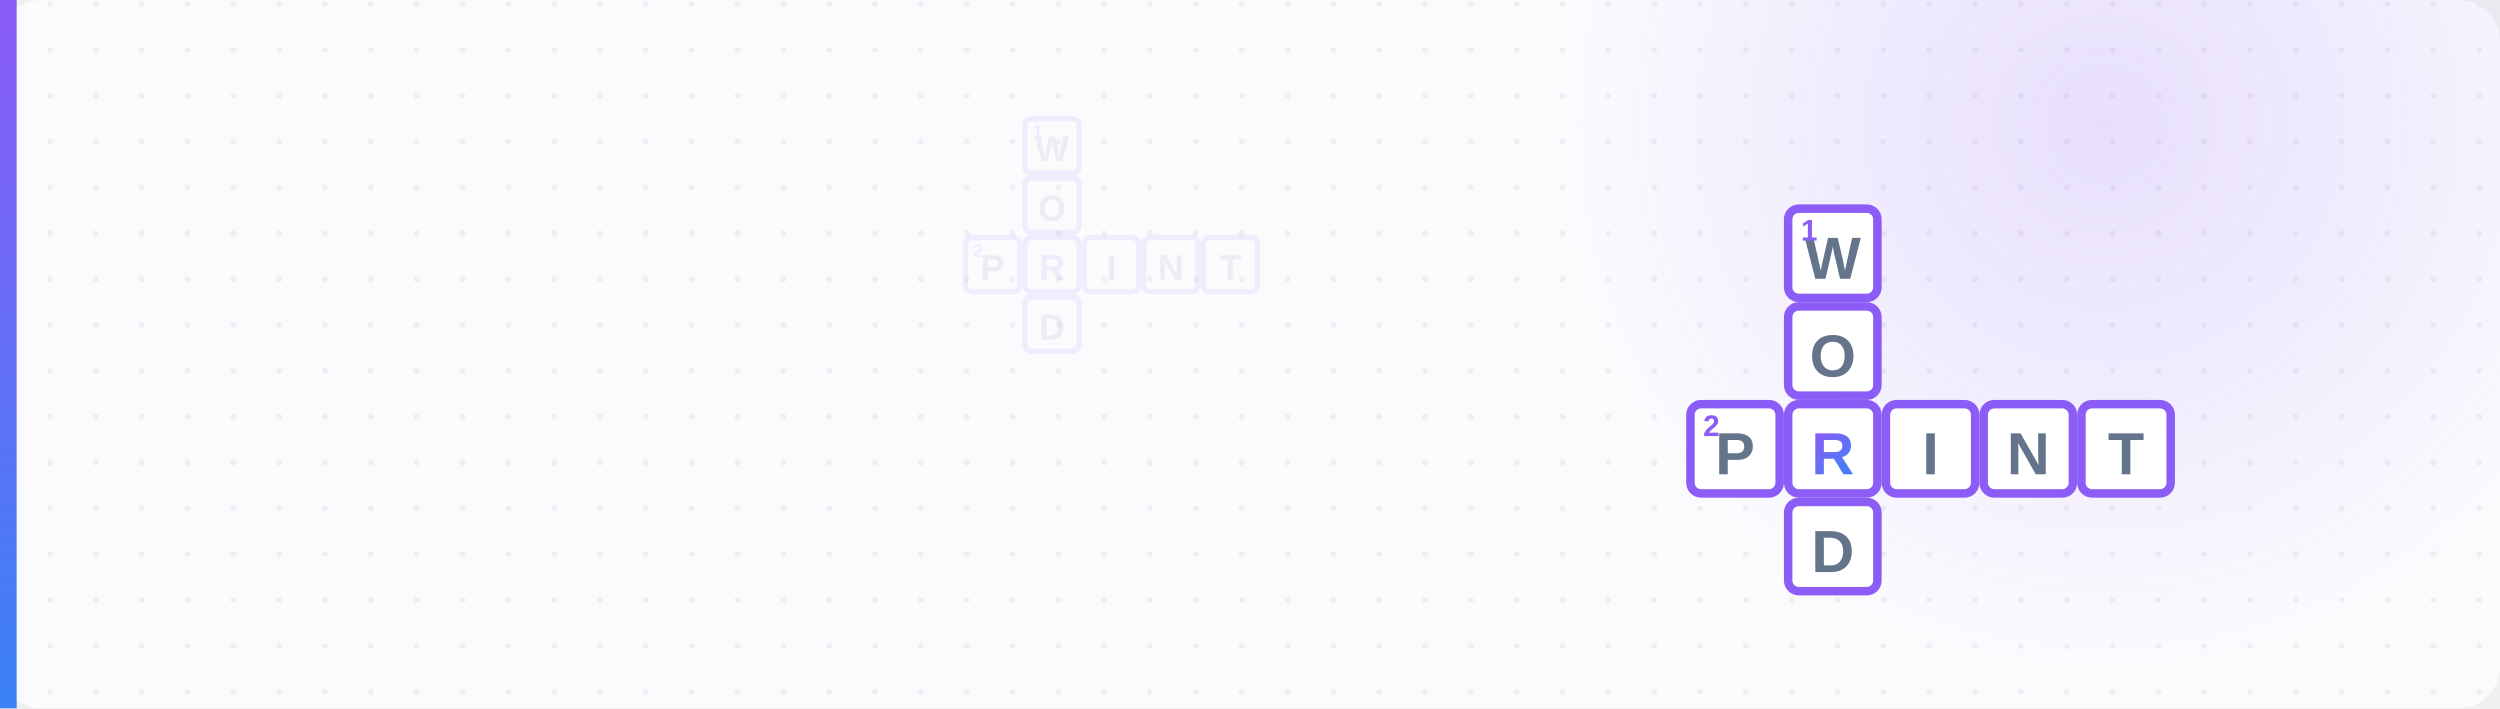
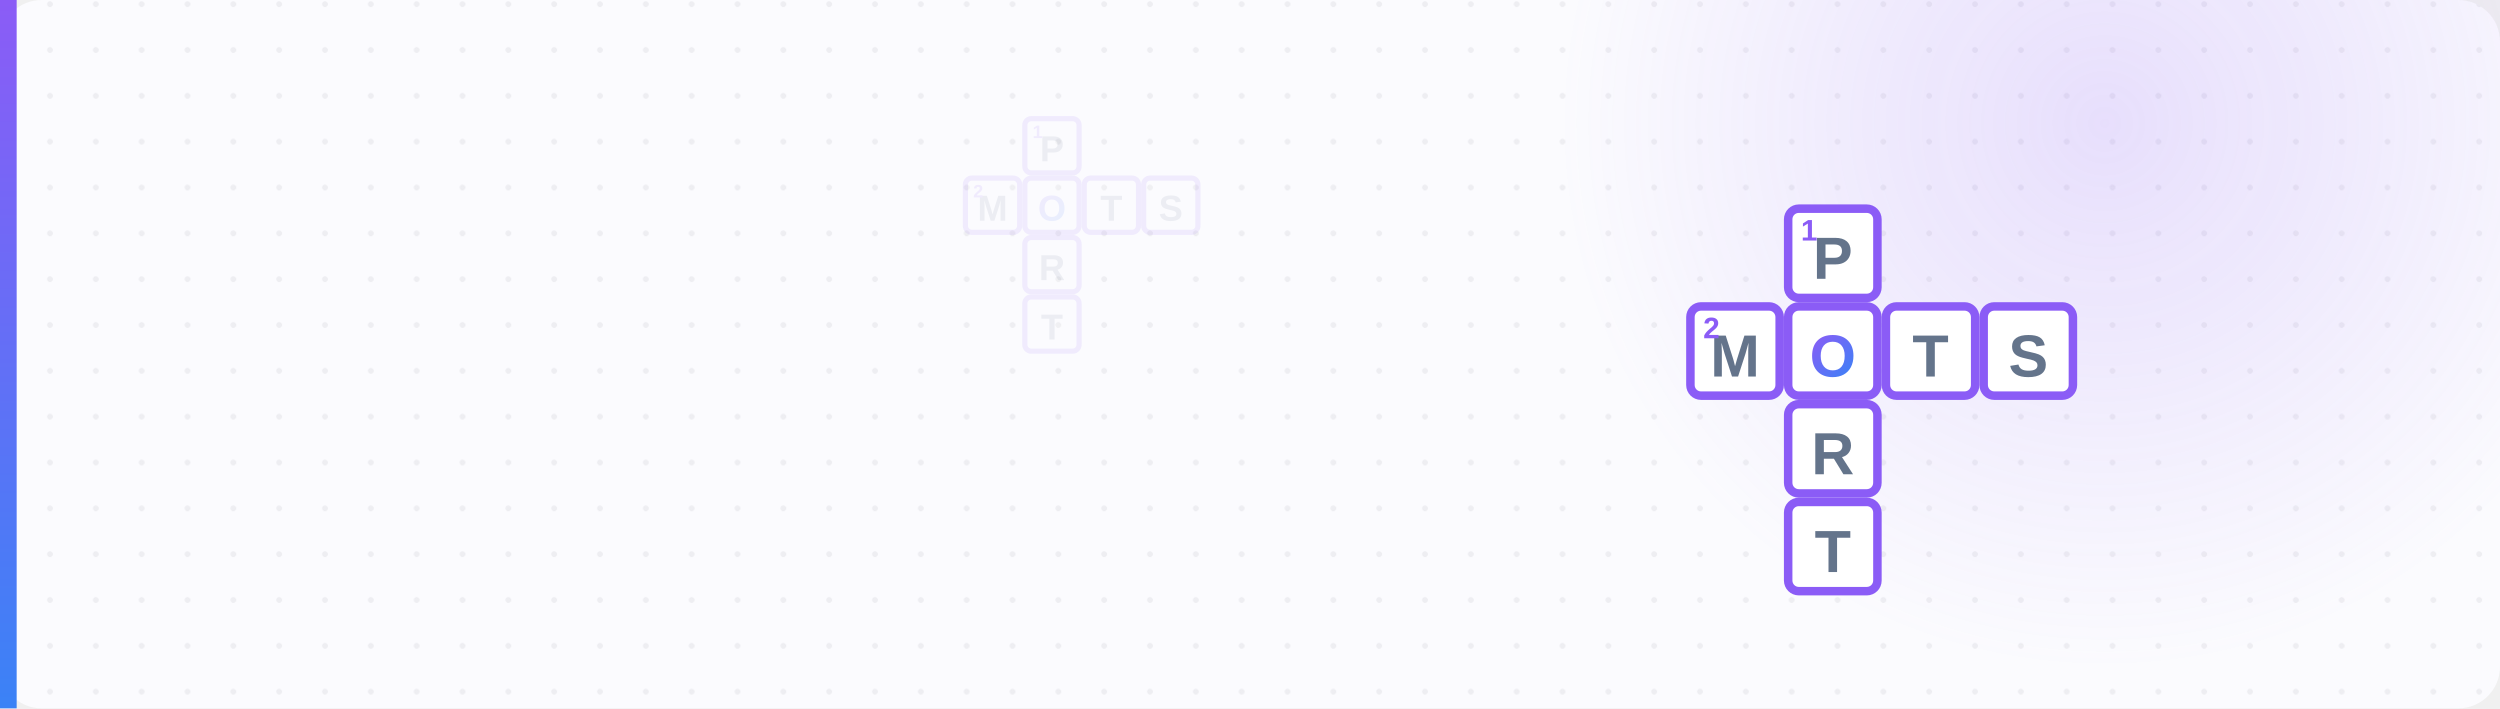
<svg xmlns="http://www.w3.org/2000/svg" viewBox="0 0 1200 340" width="1200" height="340" role="img">
  <defs>
    <linearGradient id="ghfrimprim" x1="0" y1="0" x2="1" y2="1">
      <stop offset="0" stop-color="#8b5cf6" />
      <stop offset="1" stop-color="#3b82f6" />
    </linearGradient>
    <linearGradient id="gvhfrimprim" x1="0" y1="0" x2="0" y2="1">
      <stop offset="0" stop-color="#8b5cf6" />
      <stop offset="1" stop-color="#3b82f6" />
    </linearGradient>
    <radialGradient id="glowhfrimprim" cx="0.5" cy="0.5" r="0.5">
      <stop offset="0" stop-color="#8b5cf6" stop-opacity="0.18" />
      <stop offset="1" stop-color="#8b5cf6" stop-opacity="0" />
    </radialGradient>
    <pattern id="dotshfrimprim" width="22" height="22" patternUnits="userSpaceOnUse">
      <circle cx="2" cy="2" r="1.4" fill="#1a1a2e" opacity="0.06" />
    </pattern>
  </defs>
  <rect width="1200" height="340" rx="20" fill="#FBFBFE" />
  <rect width="1200" height="340" rx="20" fill="url(#dotshfrimprim)" />
  <circle cx="1010" cy="60" r="260" fill="url(#glowhfrimprim)" />
  <rect x="0" y="0" width="8" height="340" fill="url(#gvhfrimprim)" />
  <g transform="translate(740 -10) scale(1.02)">
-     <rect x="70" y="200" width="42" height="42" rx="5" fill="#fff" stroke="#8b5cf6" stroke-width="4" />
-     <text x="91.0" y="233" font-family="Liberation Sans, DejaVu Sans, sans-serif" font-size="28" font-weight="600" fill="#64748b" text-anchor="middle">P</text>
+     <rect x="70" y="154" width="42" height="42" rx="5" fill="#fff" stroke="#8b5cf6" stroke-width="4" />
+     <text x="91.0" y="187" font-family="Liberation Sans, DejaVu Sans, sans-serif" font-size="28" font-weight="600" fill="#64748b" text-anchor="middle">M</text>
+     <rect x="116" y="154" width="42" height="42" rx="5" fill="#fff" stroke="#8b5cf6" stroke-width="4" />
+     <text x="137.0" y="187" font-family="Liberation Sans, DejaVu Sans, sans-serif" font-size="28" font-weight="800" fill="url(#ghfrimprim)" text-anchor="middle">O</text>
+     <rect x="162" y="154" width="42" height="42" rx="5" fill="#fff" stroke="#8b5cf6" stroke-width="4" />
+     <text x="183.0" y="187" font-family="Liberation Sans, DejaVu Sans, sans-serif" font-size="28" font-weight="600" fill="#64748b" text-anchor="middle">T</text>
+     <rect x="208" y="154" width="42" height="42" rx="5" fill="#fff" stroke="#8b5cf6" stroke-width="4" />
+     <text x="229.0" y="187" font-family="Liberation Sans, DejaVu Sans, sans-serif" font-size="28" font-weight="600" fill="#64748b" text-anchor="middle">S</text>
+     <rect x="116" y="108" width="42" height="42" rx="5" fill="#fff" stroke="#8b5cf6" stroke-width="4" />
+     <text x="137.0" y="141" font-family="Liberation Sans, DejaVu Sans, sans-serif" font-size="28" font-weight="600" fill="#64748b" text-anchor="middle">P</text>
    <rect x="116" y="200" width="42" height="42" rx="5" fill="#fff" stroke="#8b5cf6" stroke-width="4" />
-     <text x="137.0" y="233" font-family="Liberation Sans, DejaVu Sans, sans-serif" font-size="28" font-weight="800" fill="url(#ghfrimprim)" text-anchor="middle">R</text>
-     <rect x="162" y="200" width="42" height="42" rx="5" fill="#fff" stroke="#8b5cf6" stroke-width="4" />
-     <text x="183.0" y="233" font-family="Liberation Sans, DejaVu Sans, sans-serif" font-size="28" font-weight="600" fill="#64748b" text-anchor="middle">I</text>
-     <rect x="208" y="200" width="42" height="42" rx="5" fill="#fff" stroke="#8b5cf6" stroke-width="4" />
-     <text x="229.0" y="233" font-family="Liberation Sans, DejaVu Sans, sans-serif" font-size="28" font-weight="600" fill="#64748b" text-anchor="middle">N</text>
-     <rect x="254" y="200" width="42" height="42" rx="5" fill="#fff" stroke="#8b5cf6" stroke-width="4" />
-     <text x="275.0" y="233" font-family="Liberation Sans, DejaVu Sans, sans-serif" font-size="28" font-weight="600" fill="#64748b" text-anchor="middle">T</text>
-     <rect x="116" y="108" width="42" height="42" rx="5" fill="#fff" stroke="#8b5cf6" stroke-width="4" />
-     <text x="137.0" y="141" font-family="Liberation Sans, DejaVu Sans, sans-serif" font-size="28" font-weight="600" fill="#64748b" text-anchor="middle">W</text>
-     <rect x="116" y="154" width="42" height="42" rx="5" fill="#fff" stroke="#8b5cf6" stroke-width="4" />
-     <text x="137.0" y="187" font-family="Liberation Sans, DejaVu Sans, sans-serif" font-size="28" font-weight="600" fill="#64748b" text-anchor="middle">O</text>
+     <text x="137.0" y="233" font-family="Liberation Sans, DejaVu Sans, sans-serif" font-size="28" font-weight="600" fill="#64748b" text-anchor="middle">R</text>
    <rect x="116" y="246" width="42" height="42" rx="5" fill="#fff" stroke="#8b5cf6" stroke-width="4" />
-     <text x="137.0" y="279" font-family="Liberation Sans, DejaVu Sans, sans-serif" font-size="28" font-weight="600" fill="#64748b" text-anchor="middle">D</text>
+     <text x="137.0" y="279" font-family="Liberation Sans, DejaVu Sans, sans-serif" font-size="28" font-weight="600" fill="#64748b" text-anchor="middle">T</text>
    <text x="122" y="123" font-family="Liberation Sans, DejaVu Sans, sans-serif" font-size="14" font-weight="700" fill="#8b5cf6">1</text>
-     <text x="76" y="215" font-family="Liberation Sans, DejaVu Sans, sans-serif" font-size="14" font-weight="700" fill="#8b5cf6">2</text>
+     <text x="76" y="169" font-family="Liberation Sans, DejaVu Sans, sans-serif" font-size="14" font-weight="700" fill="#8b5cf6">2</text>
  </g>
  <g transform="translate(420 -10) scale(0.62)" opacity="0.10">
-     <rect x="70" y="200" width="42" height="42" rx="5" fill="#fff" stroke="#8b5cf6" stroke-width="4" />
-     <text x="91.0" y="233" font-family="Liberation Sans, DejaVu Sans, sans-serif" font-size="28" font-weight="600" fill="#64748b" text-anchor="middle">P</text>
+     <rect x="70" y="154" width="42" height="42" rx="5" fill="#fff" stroke="#8b5cf6" stroke-width="4" />
+     <text x="91.0" y="187" font-family="Liberation Sans, DejaVu Sans, sans-serif" font-size="28" font-weight="600" fill="#64748b" text-anchor="middle">M</text>
+     <rect x="116" y="154" width="42" height="42" rx="5" fill="#fff" stroke="#8b5cf6" stroke-width="4" />
+     <text x="137.0" y="187" font-family="Liberation Sans, DejaVu Sans, sans-serif" font-size="28" font-weight="800" fill="url(#ghfrimprim)" text-anchor="middle">O</text>
+     <rect x="162" y="154" width="42" height="42" rx="5" fill="#fff" stroke="#8b5cf6" stroke-width="4" />
+     <text x="183.0" y="187" font-family="Liberation Sans, DejaVu Sans, sans-serif" font-size="28" font-weight="600" fill="#64748b" text-anchor="middle">T</text>
+     <rect x="208" y="154" width="42" height="42" rx="5" fill="#fff" stroke="#8b5cf6" stroke-width="4" />
+     <text x="229.0" y="187" font-family="Liberation Sans, DejaVu Sans, sans-serif" font-size="28" font-weight="600" fill="#64748b" text-anchor="middle">S</text>
+     <rect x="116" y="108" width="42" height="42" rx="5" fill="#fff" stroke="#8b5cf6" stroke-width="4" />
+     <text x="137.0" y="141" font-family="Liberation Sans, DejaVu Sans, sans-serif" font-size="28" font-weight="600" fill="#64748b" text-anchor="middle">P</text>
    <rect x="116" y="200" width="42" height="42" rx="5" fill="#fff" stroke="#8b5cf6" stroke-width="4" />
-     <text x="137.0" y="233" font-family="Liberation Sans, DejaVu Sans, sans-serif" font-size="28" font-weight="800" fill="url(#ghfrimprim)" text-anchor="middle">R</text>
-     <rect x="162" y="200" width="42" height="42" rx="5" fill="#fff" stroke="#8b5cf6" stroke-width="4" />
-     <text x="183.0" y="233" font-family="Liberation Sans, DejaVu Sans, sans-serif" font-size="28" font-weight="600" fill="#64748b" text-anchor="middle">I</text>
-     <rect x="208" y="200" width="42" height="42" rx="5" fill="#fff" stroke="#8b5cf6" stroke-width="4" />
-     <text x="229.0" y="233" font-family="Liberation Sans, DejaVu Sans, sans-serif" font-size="28" font-weight="600" fill="#64748b" text-anchor="middle">N</text>
-     <rect x="254" y="200" width="42" height="42" rx="5" fill="#fff" stroke="#8b5cf6" stroke-width="4" />
-     <text x="275.0" y="233" font-family="Liberation Sans, DejaVu Sans, sans-serif" font-size="28" font-weight="600" fill="#64748b" text-anchor="middle">T</text>
-     <rect x="116" y="108" width="42" height="42" rx="5" fill="#fff" stroke="#8b5cf6" stroke-width="4" />
-     <text x="137.0" y="141" font-family="Liberation Sans, DejaVu Sans, sans-serif" font-size="28" font-weight="600" fill="#64748b" text-anchor="middle">W</text>
-     <rect x="116" y="154" width="42" height="42" rx="5" fill="#fff" stroke="#8b5cf6" stroke-width="4" />
-     <text x="137.0" y="187" font-family="Liberation Sans, DejaVu Sans, sans-serif" font-size="28" font-weight="600" fill="#64748b" text-anchor="middle">O</text>
+     <text x="137.0" y="233" font-family="Liberation Sans, DejaVu Sans, sans-serif" font-size="28" font-weight="600" fill="#64748b" text-anchor="middle">R</text>
    <rect x="116" y="246" width="42" height="42" rx="5" fill="#fff" stroke="#8b5cf6" stroke-width="4" />
-     <text x="137.0" y="279" font-family="Liberation Sans, DejaVu Sans, sans-serif" font-size="28" font-weight="600" fill="#64748b" text-anchor="middle">D</text>
+     <text x="137.0" y="279" font-family="Liberation Sans, DejaVu Sans, sans-serif" font-size="28" font-weight="600" fill="#64748b" text-anchor="middle">T</text>
    <text x="122" y="123" font-family="Liberation Sans, DejaVu Sans, sans-serif" font-size="14" font-weight="700" fill="#8b5cf6">1</text>
-     <text x="76" y="215" font-family="Liberation Sans, DejaVu Sans, sans-serif" font-size="14" font-weight="700" fill="#8b5cf6">2</text>
+     <text x="76" y="169" font-family="Liberation Sans, DejaVu Sans, sans-serif" font-size="14" font-weight="700" fill="#8b5cf6">2</text>
  </g>
</svg>
